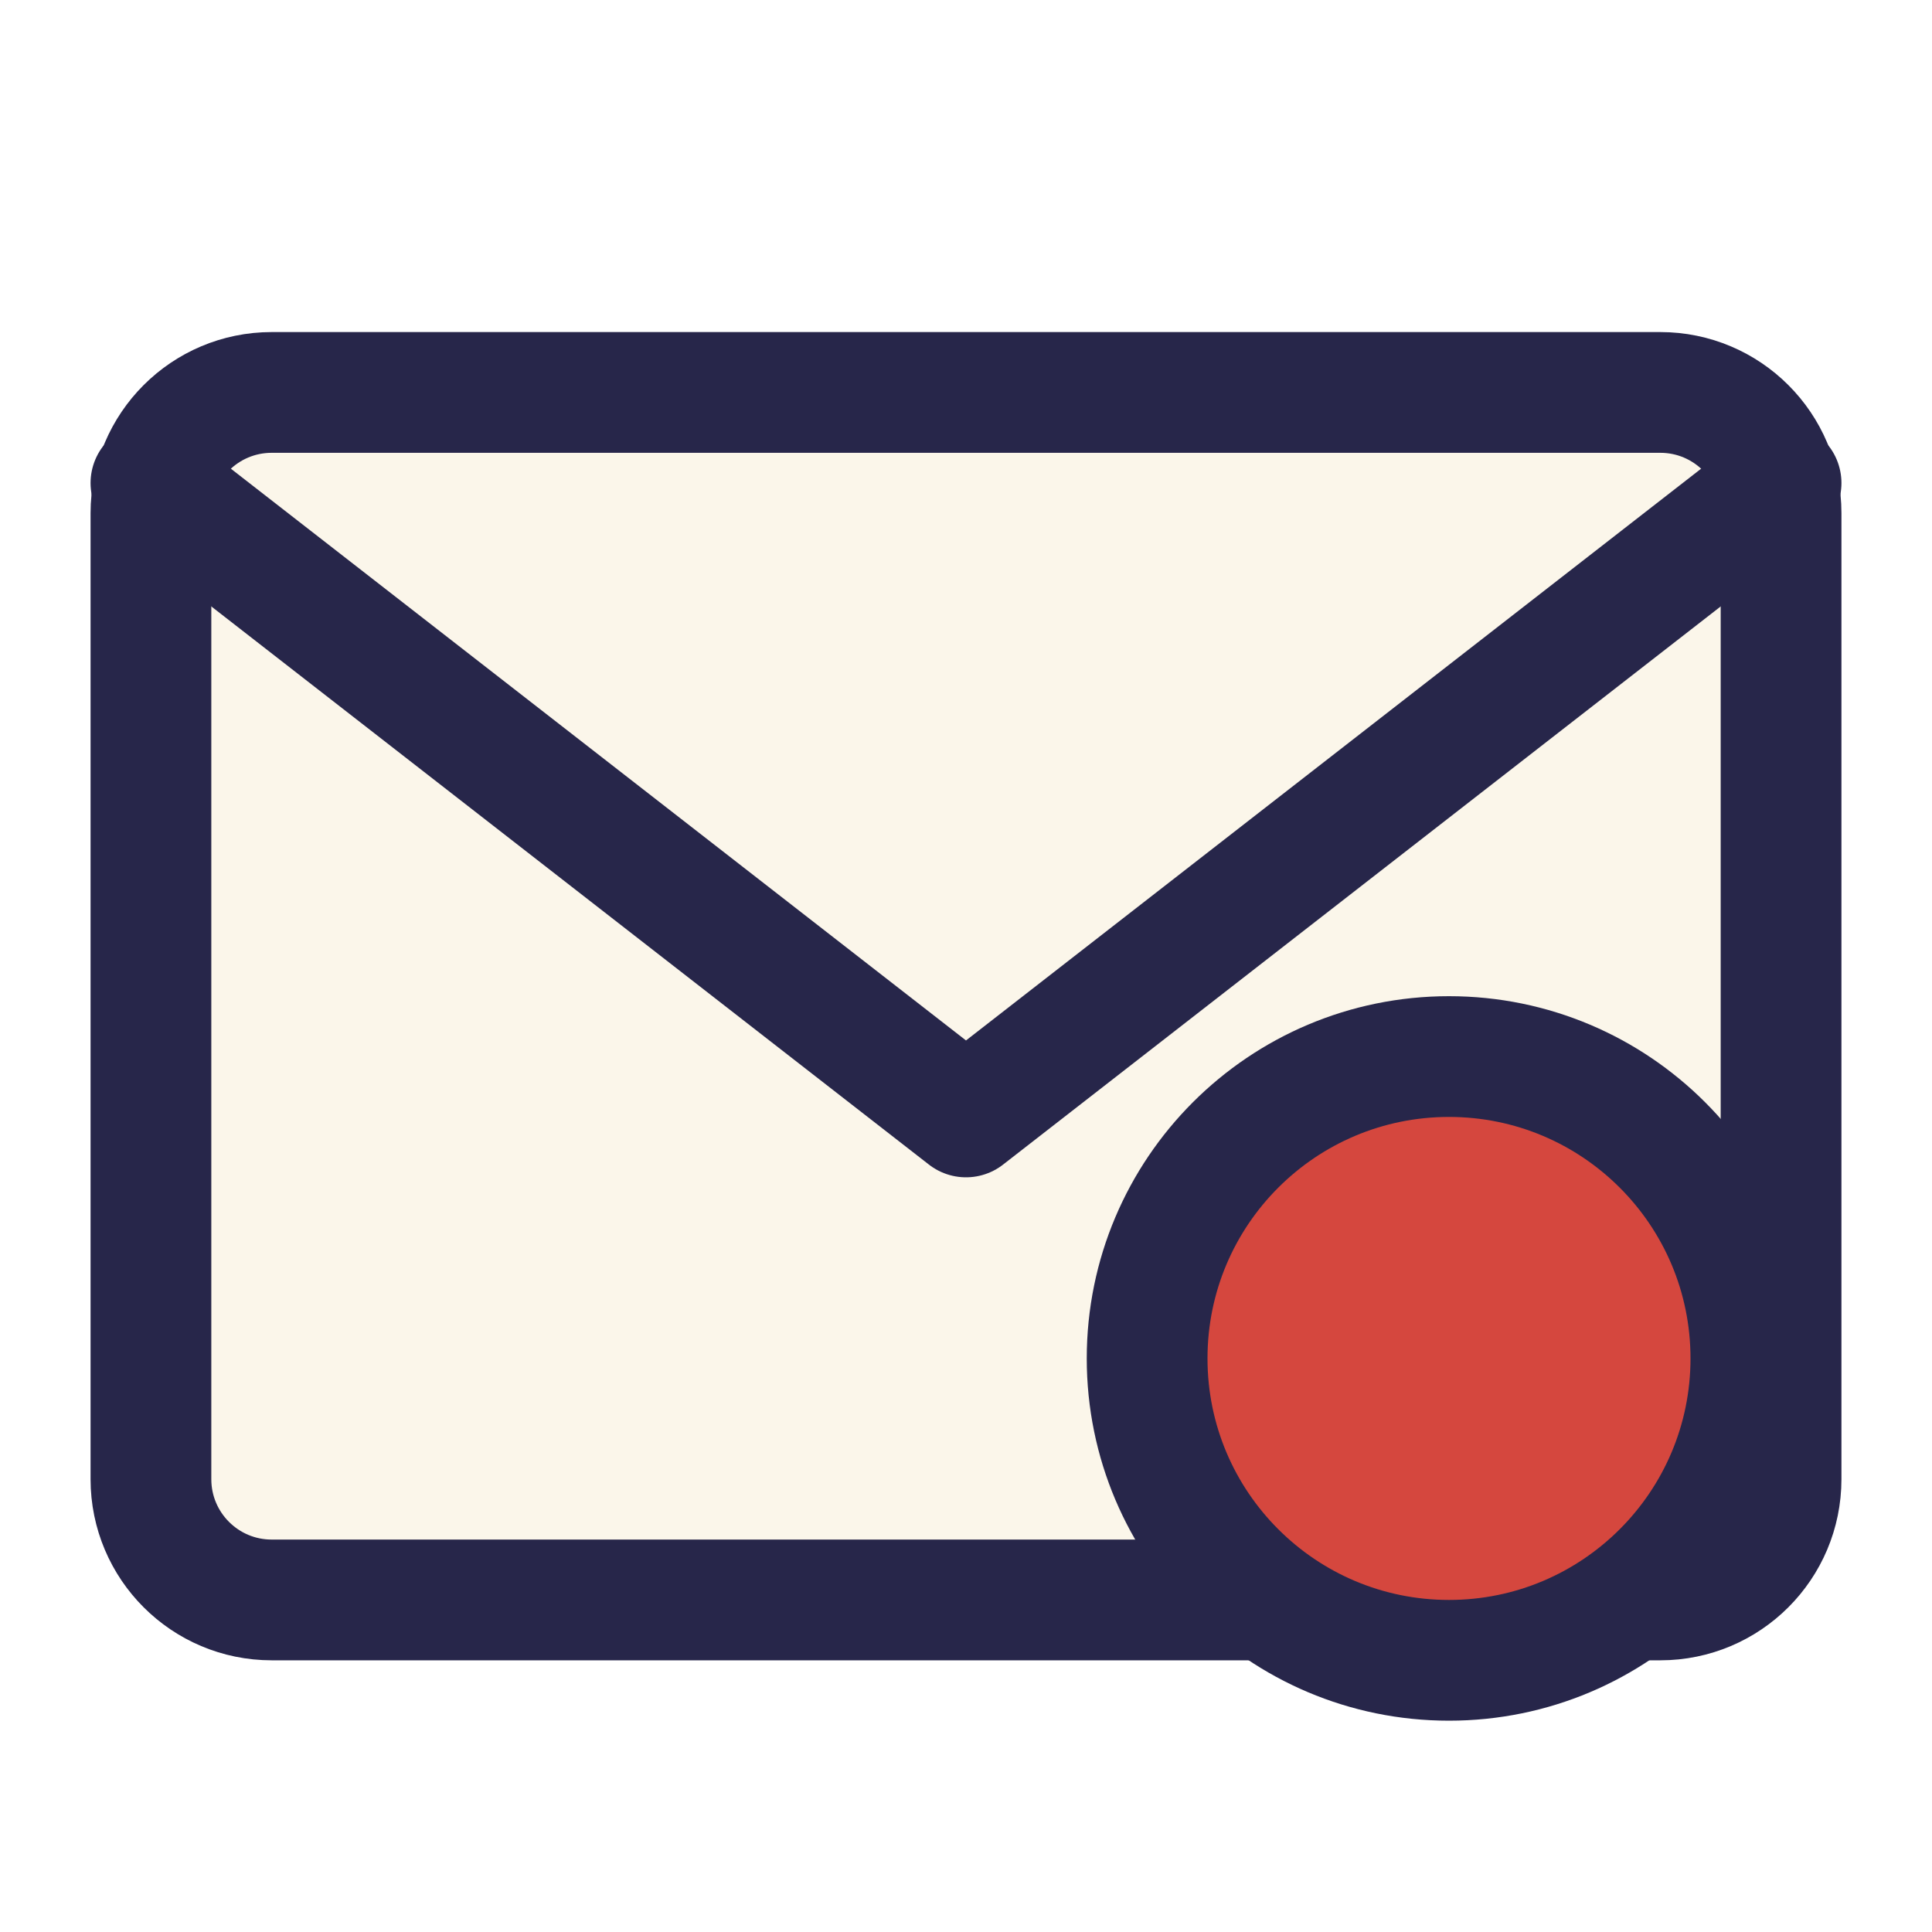
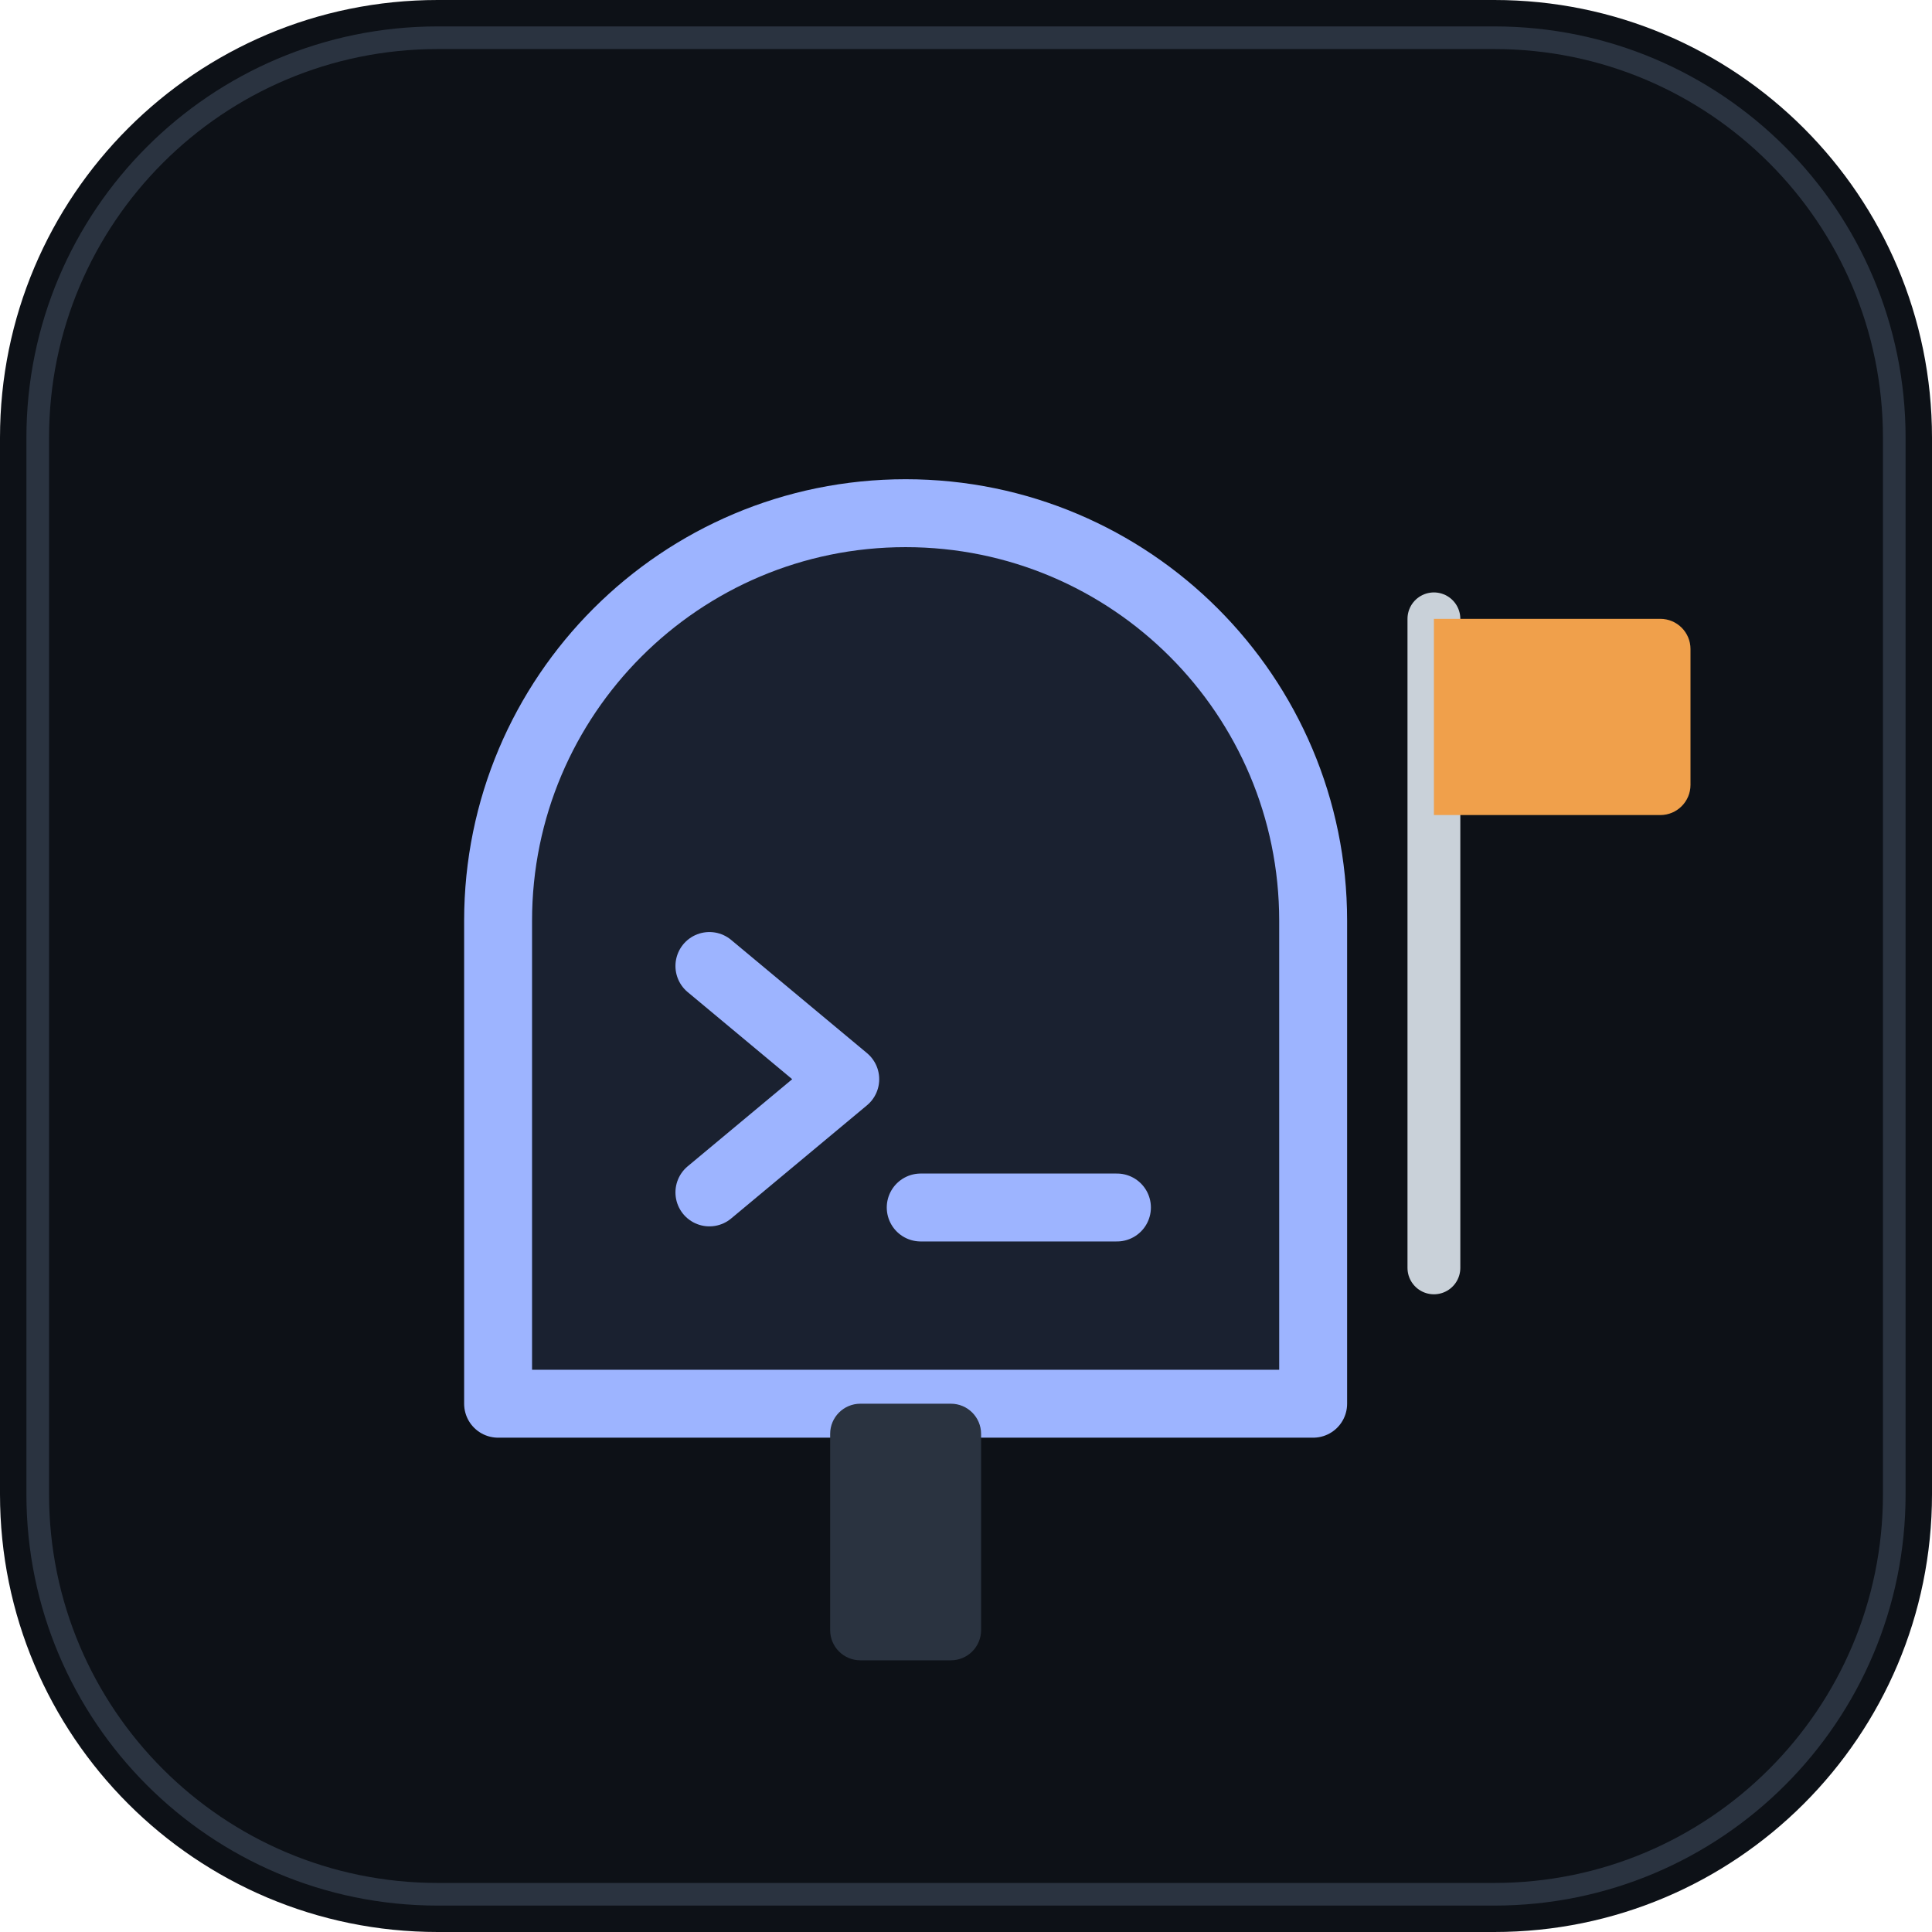
- <svg xmlns="http://www.w3.org/2000/svg" viewBox="0 0 64 64">
-   <g stroke="#27264a" stroke-width="4" stroke-linejoin="round" stroke-linecap="round">
-     <rect x="5" y="13" width="54" height="40" rx="4" fill="#fbf6ea" />
-     <path d="M5 16l27 21 27-21" fill="none" />
-     <circle cx="48" cy="45" r="10" fill="#d5473e" />
-   </g>
+ <svg xmlns="http://www.w3.org/2000/svg" width="256" height="256" viewBox="0 0 256 256">
+   <rect width="256" height="256" rx="58" fill="#0D1117" />
+   <rect x="5" y="5" width="246" height="246" rx="53" fill="none" stroke="#2A3340" stroke-width="3" />
+   <path d="M66 186V122a54 54 0 0 1 108 0v64z" fill="#1A2130" stroke="#9DB4FF" stroke-width="9" stroke-linejoin="round" />
+   <path d="M94 128l18 15-18 15" fill="none" stroke="#9DB4FF" stroke-width="9" stroke-linecap="round" stroke-linejoin="round" />
+   <path d="M122 160h26" stroke="#9DB4FF" stroke-width="9" stroke-linecap="round" />
+   <rect x="110" y="186" width="20" height="34" rx="4" fill="#2A3340" />
+   <path d="M190 168V82" stroke="#C9D1D9" stroke-width="7" stroke-linecap="round" />
+   <path d="M190 82h30a4 4 0 0 1 4 4v18a4 4 0 0 1-4 4h-30z" fill="#F0A04B" />
</svg>
